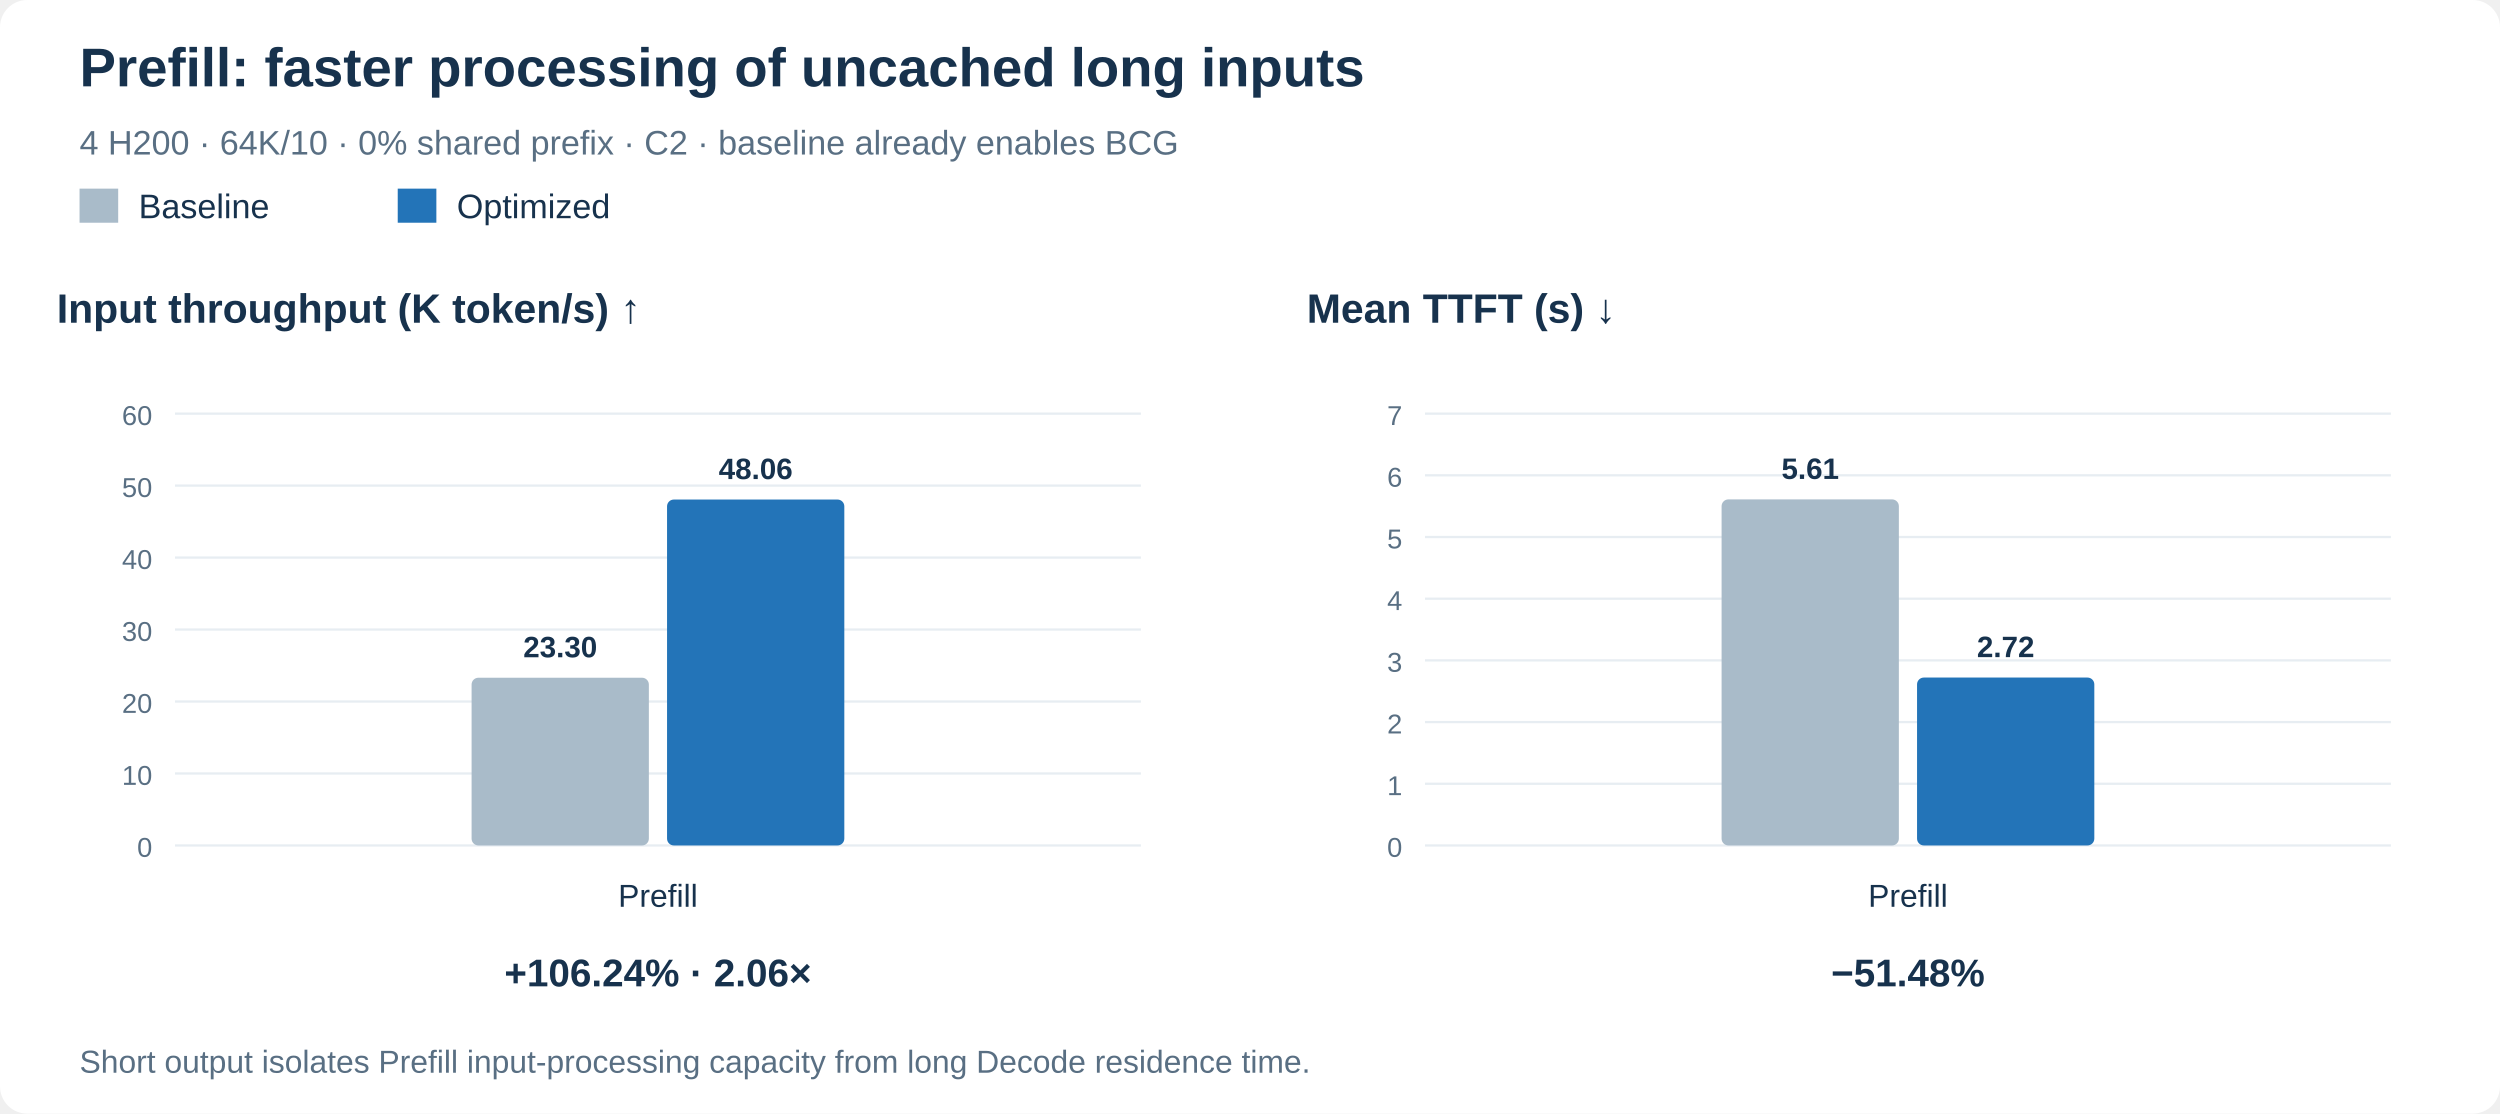
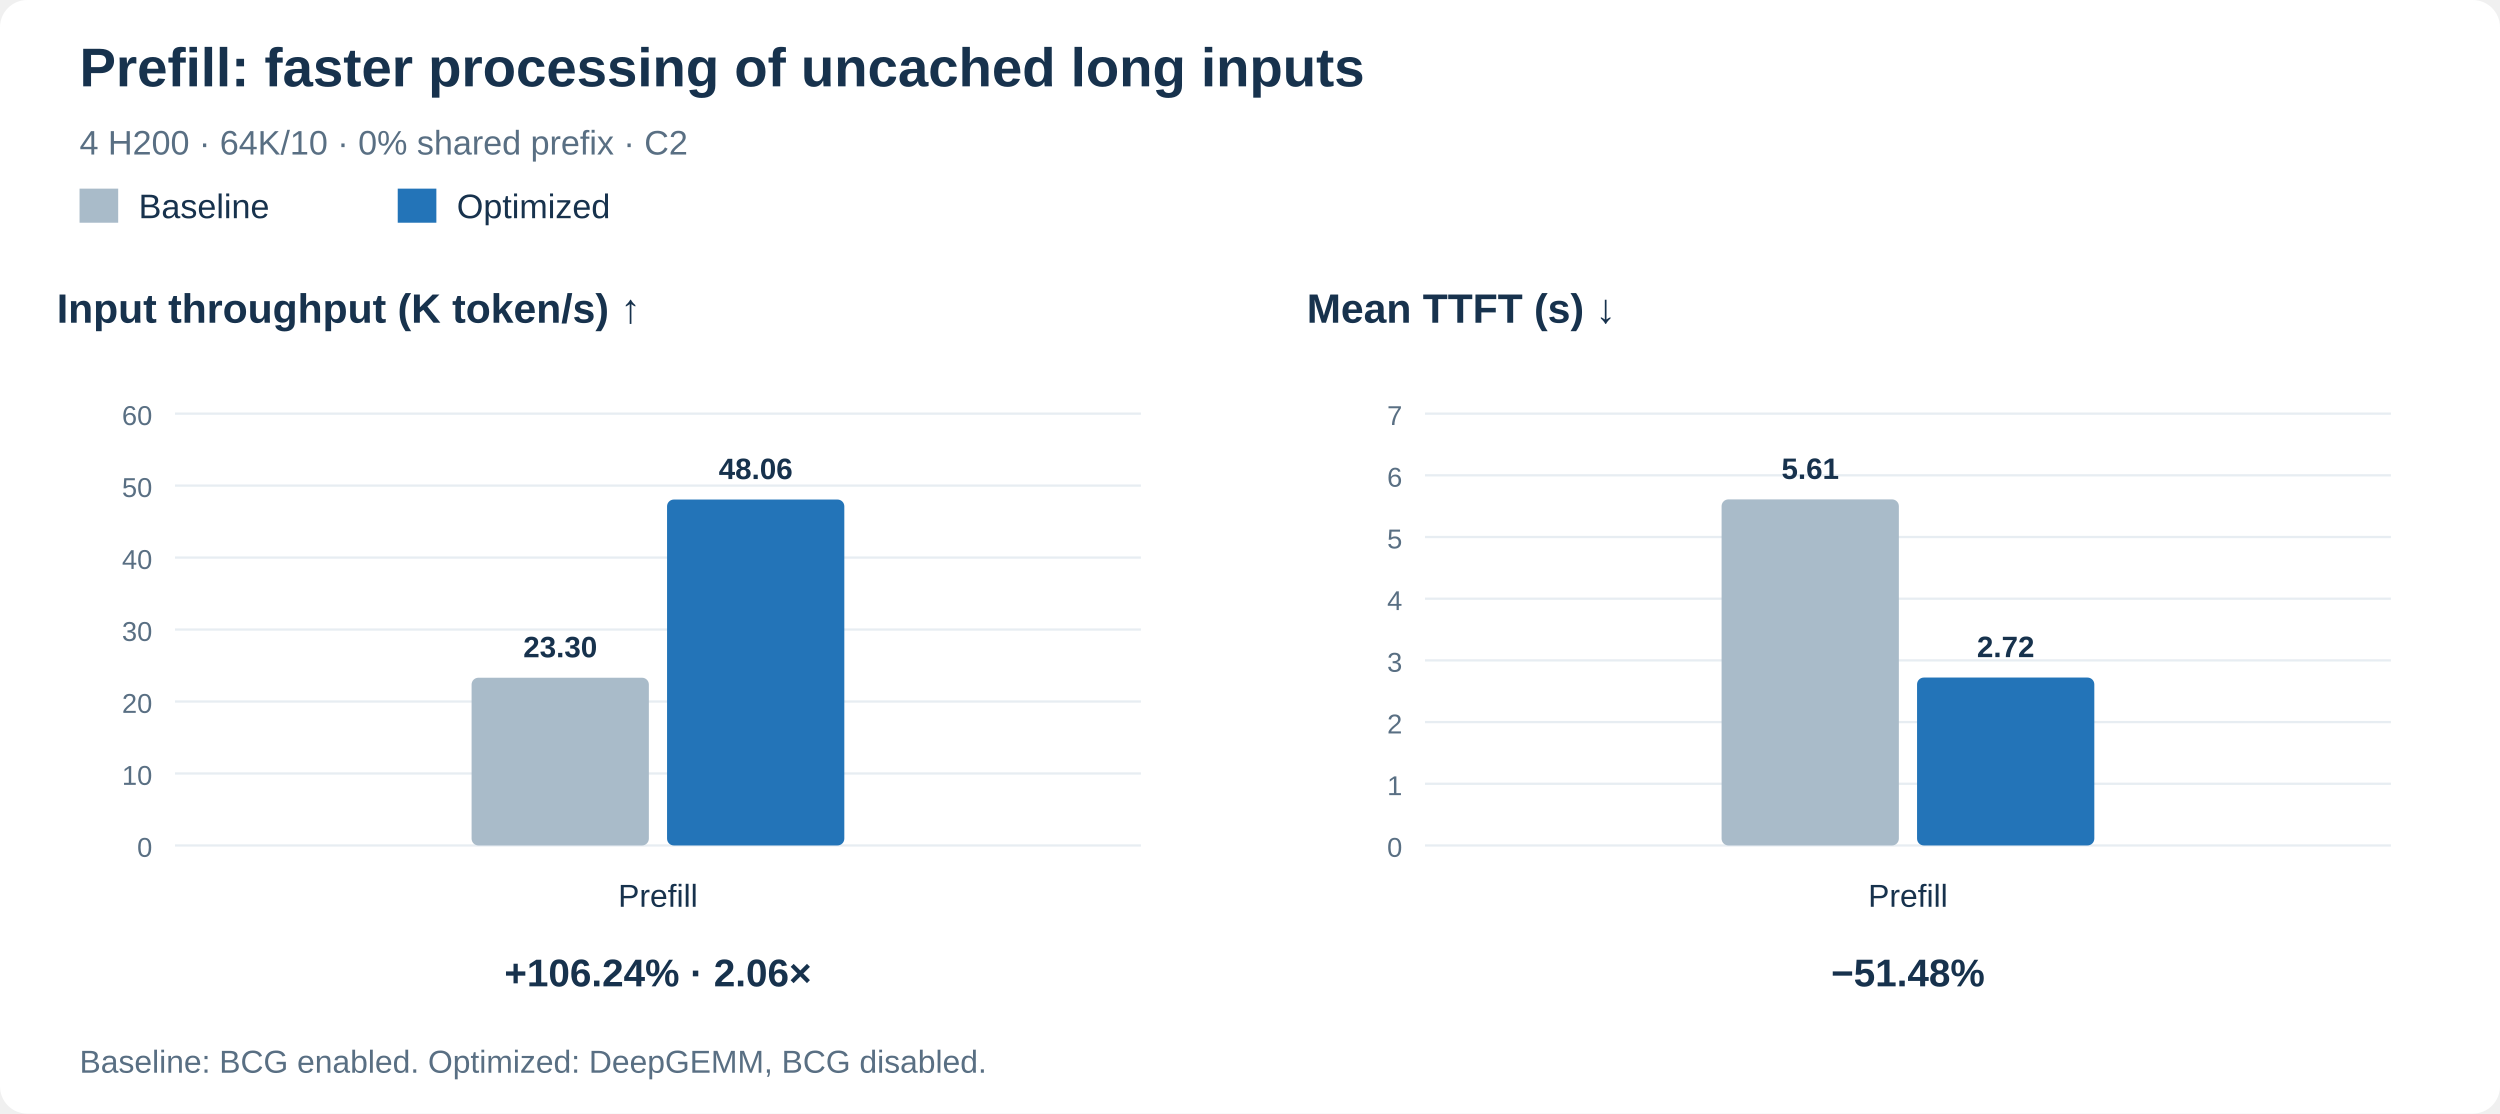
<svg xmlns="http://www.w3.org/2000/svg" width="1100" height="490" viewBox="0 0 1100 490" role="img" aria-labelledby="title desc">
  <style>text{font-family:Arial,Helvetica,sans-serif}</style>
  <rect width="1100" height="490" fill="white" rx="12" />
  <text x="35" y="38" font-size="24" font-weight="bold" text-anchor="start" fill="#17324d">Prefill: faster processing of uncached long inputs</text>
-   <text x="35" y="68" font-size="15" font-weight="normal" text-anchor="start" fill="#596f83">4 H200 · 64K/10 · 0% shared prefix · C2 · baseline already enables BCG</text>
+   <text x="35" y="68" font-size="15" font-weight="normal" text-anchor="start" fill="#596f83">4 H200 · 64K/10 · 0% shared prefix · C2</text>
  <rect x="35" y="83" width="17" height="15" fill="#a9bbc9" />
  <text x="61" y="96" font-size="15" font-weight="normal" text-anchor="start" fill="#17324d">Baseline</text>
  <rect x="175" y="83" width="17" height="15" fill="#2374b8" />
  <text x="201" y="96" font-size="15" font-weight="normal" text-anchor="start" fill="#17324d">Optimized</text>
  <text x="25" y="142" font-size="18" font-weight="bold" text-anchor="start" fill="#17324d">Input throughput (K token/s) ↑</text>
  <line x1="77" x2="502" y1="372.0" y2="372.0" stroke="#e7edf2" />
  <text x="67" y="377.0" font-size="12" font-weight="normal" text-anchor="end" fill="#596f83">0</text>
  <line x1="77" x2="502" y1="340.333" y2="340.333" stroke="#e7edf2" />
  <text x="67" y="345.333" font-size="12" font-weight="normal" text-anchor="end" fill="#596f83">10</text>
  <line x1="77" x2="502" y1="308.667" y2="308.667" stroke="#e7edf2" />
  <text x="67" y="313.667" font-size="12" font-weight="normal" text-anchor="end" fill="#596f83">20</text>
  <line x1="77" x2="502" y1="277.0" y2="277.0" stroke="#e7edf2" />
  <text x="67" y="282.0" font-size="12" font-weight="normal" text-anchor="end" fill="#596f83">30</text>
  <line x1="77" x2="502" y1="245.333" y2="245.333" stroke="#e7edf2" />
  <text x="67" y="250.333" font-size="12" font-weight="normal" text-anchor="end" fill="#596f83">40</text>
  <line x1="77" x2="502" y1="213.667" y2="213.667" stroke="#e7edf2" />
  <text x="67" y="218.667" font-size="12" font-weight="normal" text-anchor="end" fill="#596f83">50</text>
  <line x1="77" x2="502" y1="182.0" y2="182.0" stroke="#e7edf2" />
  <text x="67" y="187.0" font-size="12" font-weight="normal" text-anchor="end" fill="#596f83">60</text>
  <rect x="207.5" y="298.201" width="78" height="73.799" fill="#a9bbc9" rx="3" />
  <text x="246.5" y="289.201" font-size="13" font-weight="bold" text-anchor="middle" fill="#17324d">23.30</text>
  <rect x="293.5" y="219.797" width="78" height="152.203" fill="#2374b8" rx="3" />
  <text x="332.5" y="210.797" font-size="13" font-weight="bold" text-anchor="middle" fill="#17324d">48.06</text>
  <text x="289.5" y="399" font-size="14" font-weight="normal" text-anchor="middle" fill="#17324d">Prefill</text>
  <text x="289.5" y="434" font-size="17" font-weight="bold" text-anchor="middle" fill="#17324d">+106.24% · 2.06×</text>
  <text x="575" y="142" font-size="18" font-weight="bold" text-anchor="start" fill="#17324d">Mean TTFT (s) ↓</text>
  <line x1="627" x2="1052" y1="372.0" y2="372.0" stroke="#e7edf2" />
  <text x="617" y="377.0" font-size="12" font-weight="normal" text-anchor="end" fill="#596f83">0</text>
  <line x1="627" x2="1052" y1="344.857" y2="344.857" stroke="#e7edf2" />
  <text x="617" y="349.857" font-size="12" font-weight="normal" text-anchor="end" fill="#596f83">1</text>
  <line x1="627" x2="1052" y1="317.714" y2="317.714" stroke="#e7edf2" />
  <text x="617" y="322.714" font-size="12" font-weight="normal" text-anchor="end" fill="#596f83">2</text>
  <line x1="627" x2="1052" y1="290.571" y2="290.571" stroke="#e7edf2" />
  <text x="617" y="295.571" font-size="12" font-weight="normal" text-anchor="end" fill="#596f83">3</text>
  <line x1="627" x2="1052" y1="263.429" y2="263.429" stroke="#e7edf2" />
  <text x="617" y="268.429" font-size="12" font-weight="normal" text-anchor="end" fill="#596f83">4</text>
  <line x1="627" x2="1052" y1="236.286" y2="236.286" stroke="#e7edf2" />
  <text x="617" y="241.286" font-size="12" font-weight="normal" text-anchor="end" fill="#596f83">5</text>
  <line x1="627" x2="1052" y1="209.143" y2="209.143" stroke="#e7edf2" />
  <text x="617" y="214.143" font-size="12" font-weight="normal" text-anchor="end" fill="#596f83">6</text>
  <line x1="627" x2="1052" y1="182.0" y2="182.0" stroke="#e7edf2" />
  <text x="617" y="187.0" font-size="12" font-weight="normal" text-anchor="end" fill="#596f83">7</text>
  <rect x="757.5" y="219.73" width="78" height="152.27" fill="#a9bbc9" rx="3" />
  <text x="796.5" y="210.73" font-size="13" font-weight="bold" text-anchor="middle" fill="#17324d">5.61</text>
  <rect x="843.5" y="298.125" width="78" height="73.875" fill="#2374b8" rx="3" />
  <text x="882.5" y="289.125" font-size="13" font-weight="bold" text-anchor="middle" fill="#17324d">2.72</text>
  <text x="839.5" y="399" font-size="14" font-weight="normal" text-anchor="middle" fill="#17324d">Prefill</text>
  <text x="839.5" y="434" font-size="17" font-weight="bold" text-anchor="middle" fill="#17324d">−51.48%</text>
-   <text x="35" y="472" font-size="14" font-weight="normal" text-anchor="start" fill="#596f83">Short output isolates Prefill input-processing capacity from long Decode residence time.</text>
+   <text x="35" y="472" font-size="14" font-weight="normal" text-anchor="start" fill="#596f83">Baseline: BCG enabled. Optimized: DeepGEMM, BCG disabled.</text>
</svg>
